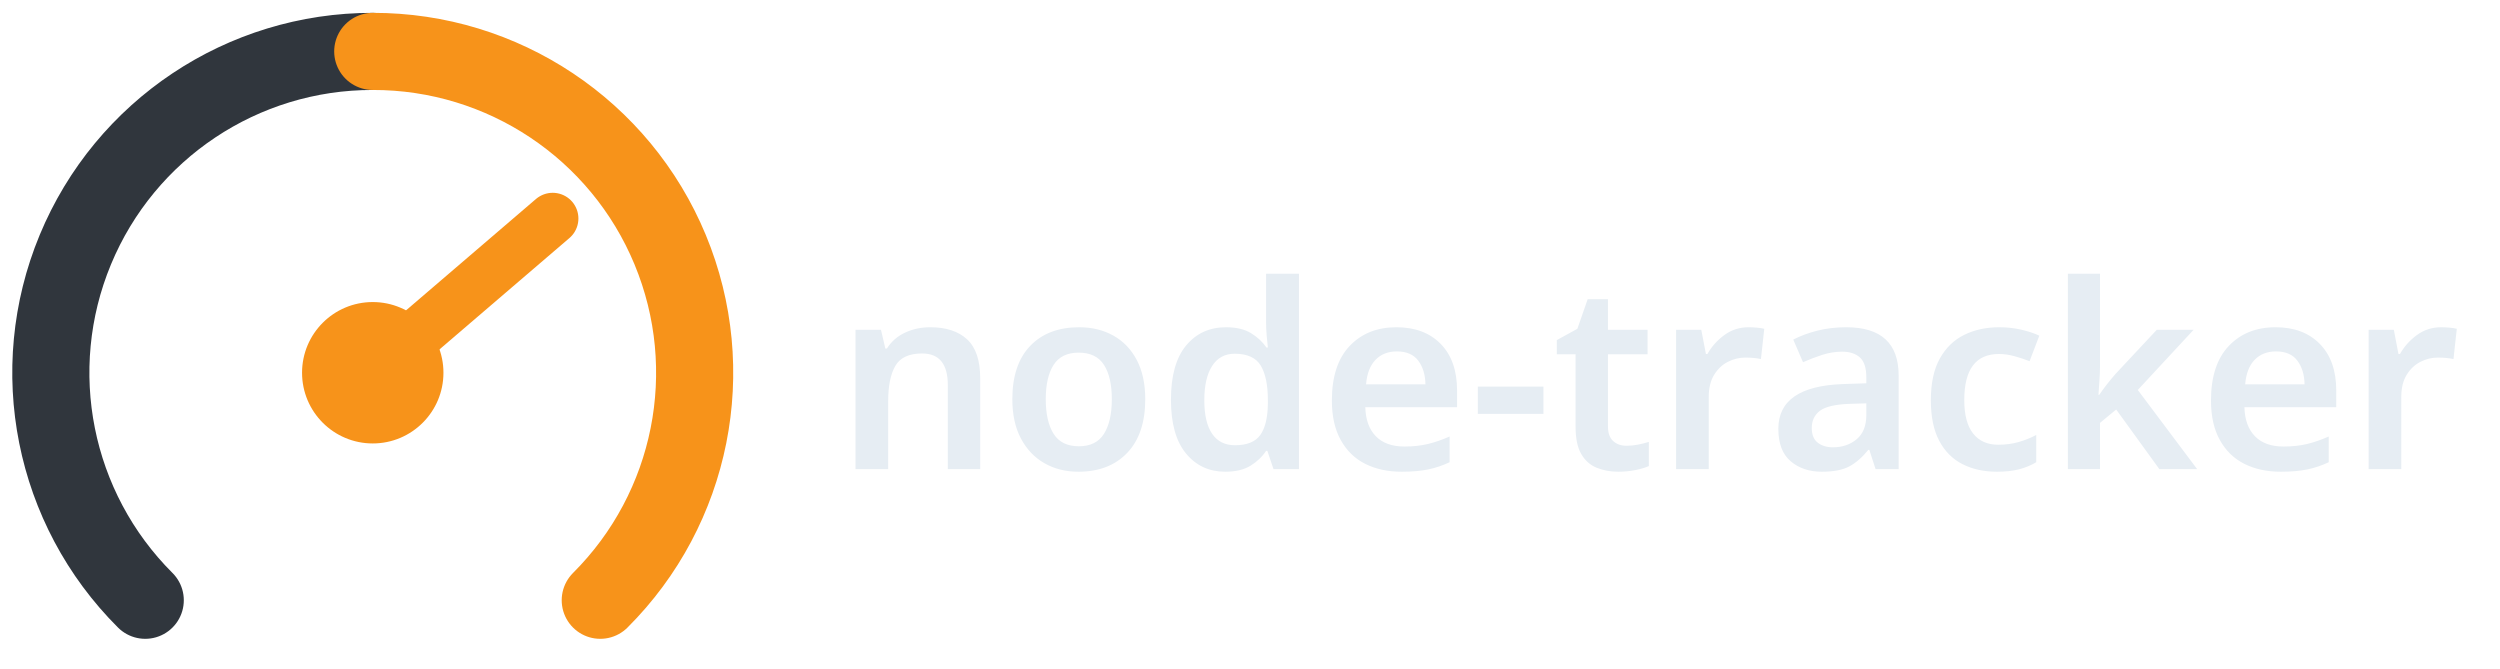
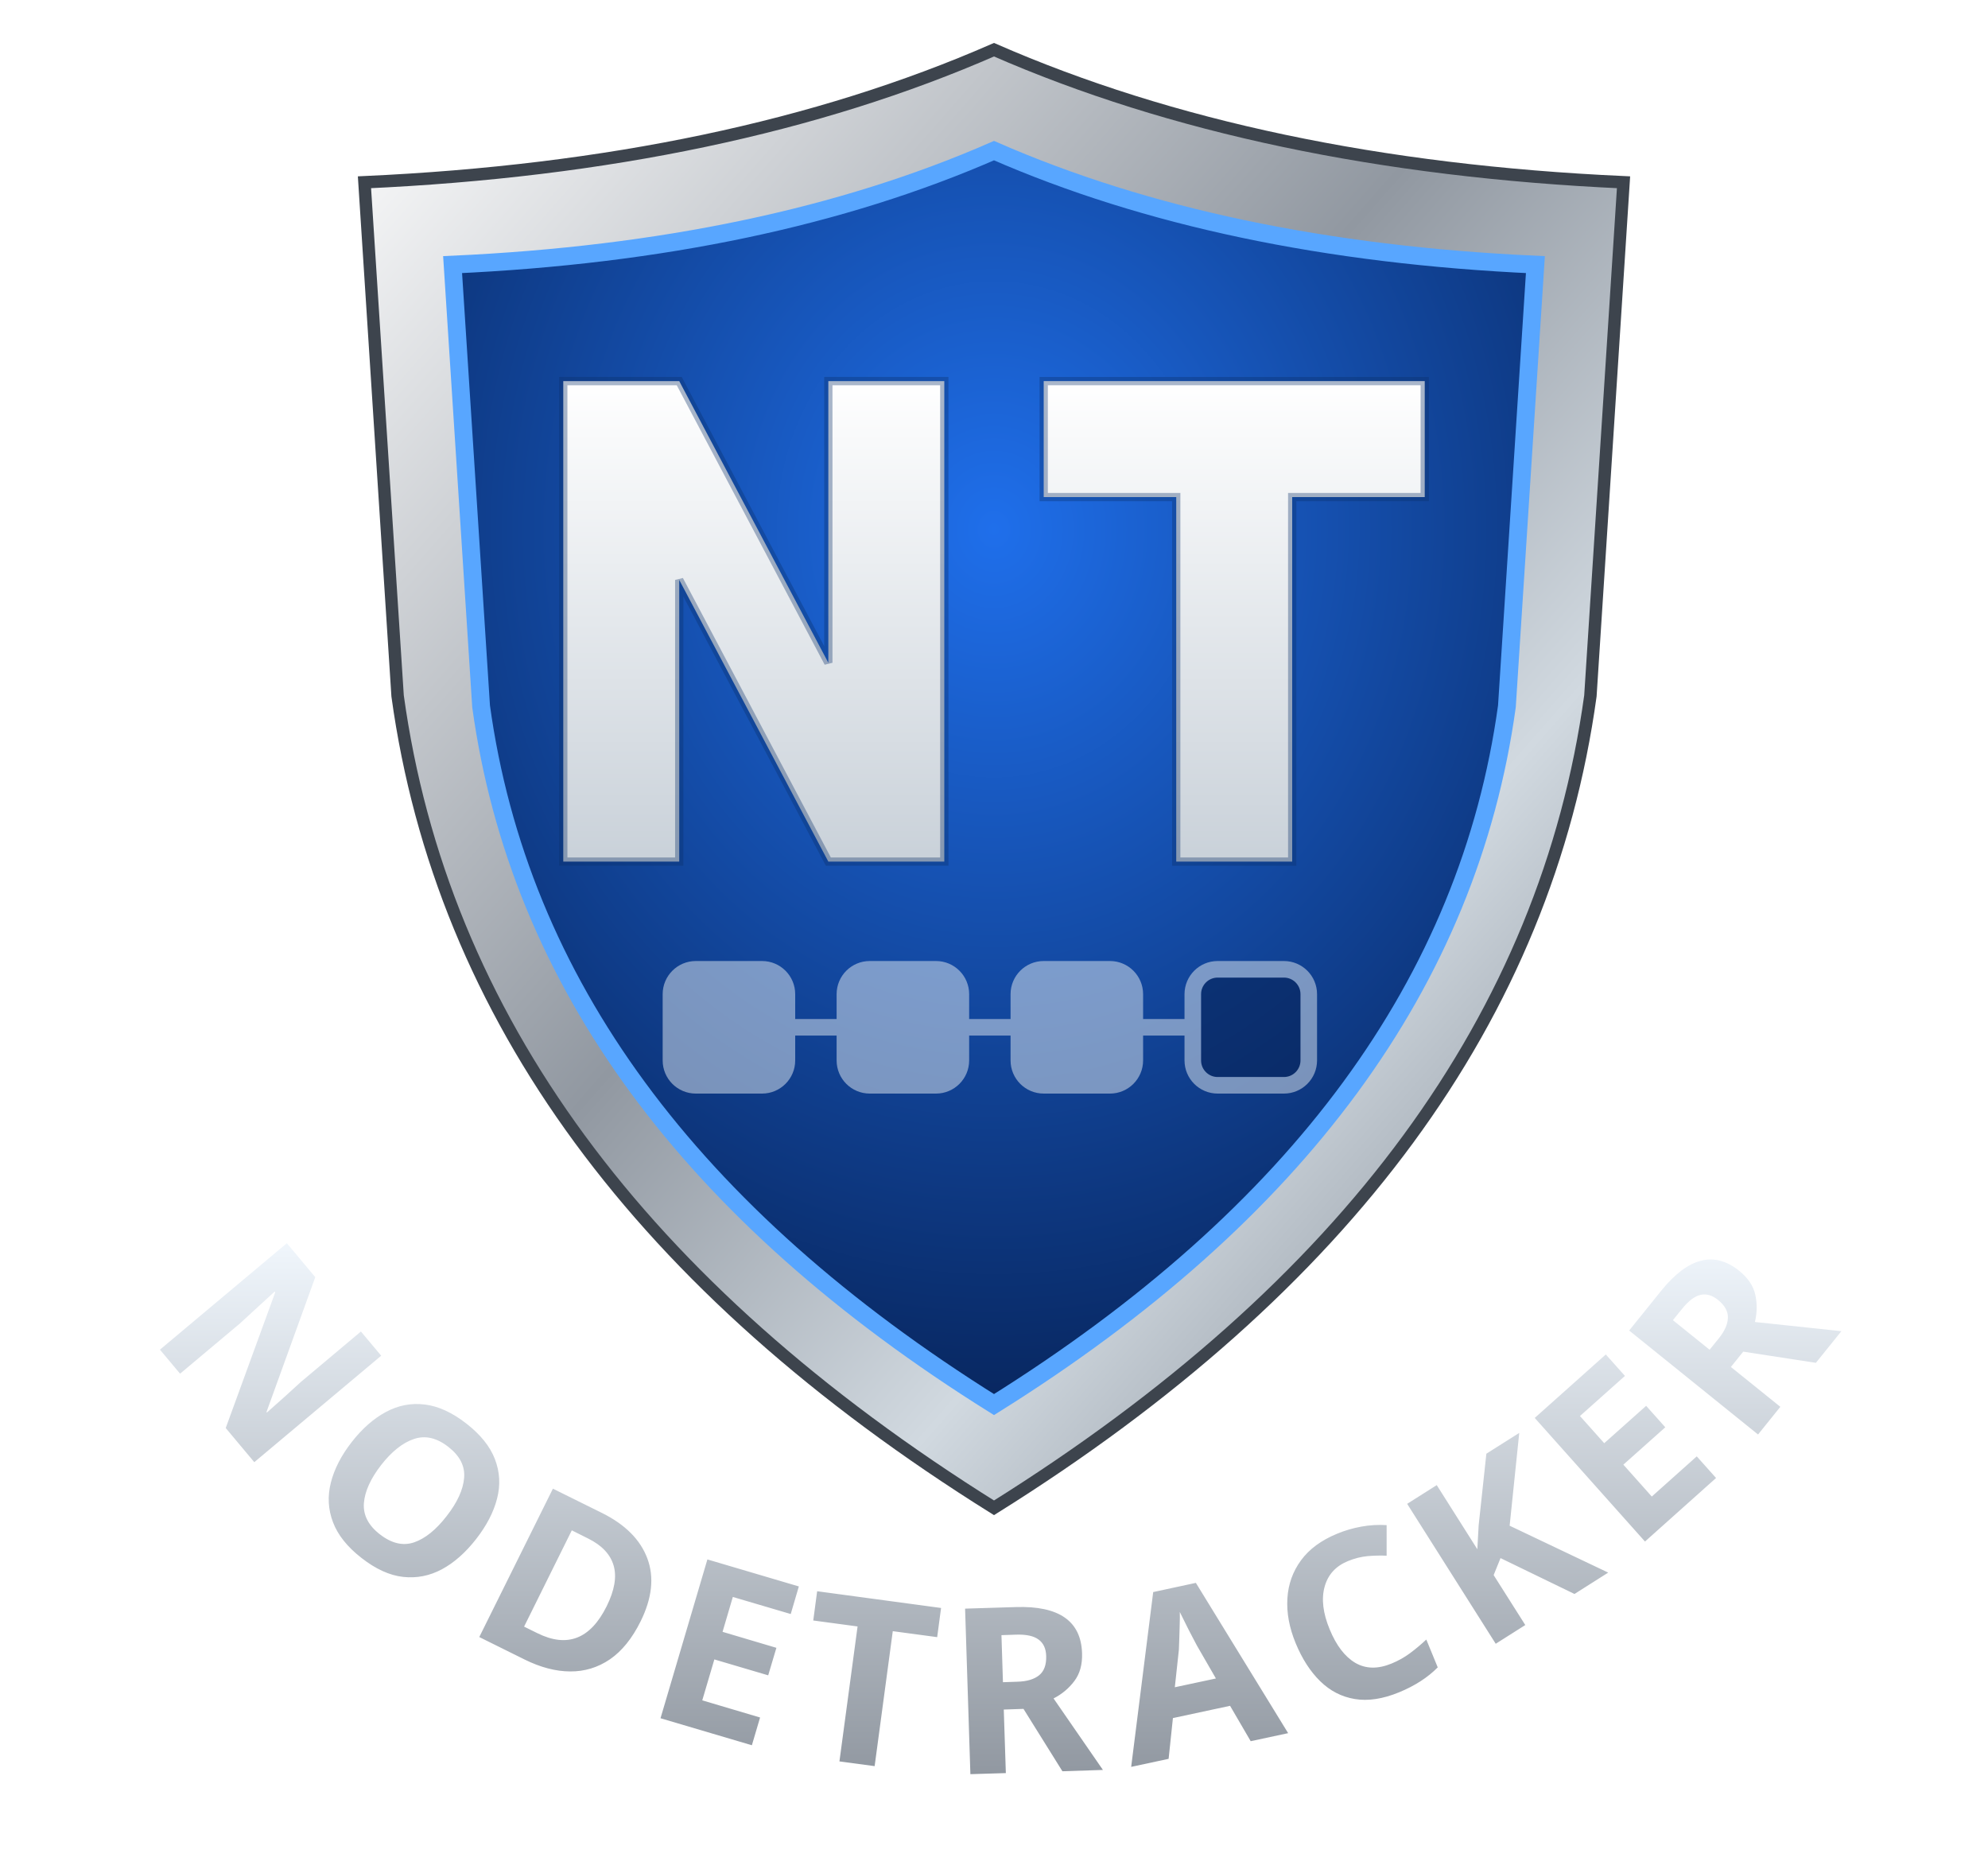
- <svg xmlns="http://www.w3.org/2000/svg" viewBox="6 6 389 104" width="389" height="104" role="img" aria-labelledby="t">
-   <g fill="none" stroke-width="12" stroke-linecap="round">
-     <path d="M28.6 99.4A50 50 0 0 1 64 14" stroke="#30363d" />
-     <path d="M64 14A50 50 0 0 1 99.4 99.4" stroke="#f7931a" />
+ <svg xmlns="http://www.w3.org/2000/svg" viewBox="0 0 240 226" width="240" height="226" role="img" aria-labelledby="t">
+   <defs>
+     <linearGradient id="rim" x1="0" y1="0" x2="1" y2="1">
+       <stop offset="0" stop-color="#ffffff" />
+       <stop offset=".45" stop-color="#9198a1" />
+       <stop offset=".7" stop-color="#d1d9e0" />
+       <stop offset="1" stop-color="#6e7681" />
+     </linearGradient>
+     <radialGradient id="blue" cx=".5" cy=".3" r=".8">
+       <stop offset="0" stop-color="#1f6feb" />
+       <stop offset="1" stop-color="#051d4d" />
+     </radialGradient>
+     <linearGradient id="metal" x1="0" y1="0" x2="0" y2="1">
+       <stop offset="0" stop-color="#ffffff" />
+       <stop offset="1" stop-color="#c9d1d9" />
+     </linearGradient>
+     <linearGradient id="word" x1="0" y1="0" x2="0" y2="1">
+       <stop offset="0" stop-color="#f0f6fc" />
+       <stop offset="1" stop-color="#9198a1" />
+     </linearGradient>
+   </defs>
+   <g transform="translate(40 6) scale(1.0)">
+     <path d="M80 0Q112 14 156 16L152 78Q144 136 80 176Q16 136 8 78L4 16Q48 14 80 0Z" fill="url(#rim)" stroke="#3d444d" stroke-width="1.5" />
+     <path d="M80 0Q112 14 156 16L152 78Q144 136 80 176Q16 136 8 78L4 16Q48 14 80 0Z" transform="translate(80 87) scale(.86) translate(-80 -87)" fill="url(#blue)" stroke="#58a6ff" stroke-width="2.5" />
+     <g fill="url(#metal)" stroke="#0a3069" stroke-opacity=".35" stroke-width="1">
+       <path d="M28 98V40H42L60 74V40H74V98H60L42 64V98Z" />
+       <path d="M86 40H132V54H116V98H102V54H86Z" />
+     </g>
+     <g opacity=".5">
+       <path d="M55 118H62M76 118H83M97 118H104" stroke="#e6edf3" stroke-width="2" stroke-linecap="round" />
+       <rect x="41" y="111" width="14" height="14" rx="3" fill="#e6edf3" stroke="#e6edf3" stroke-width="2" />
+       <rect x="62" y="111" width="14" height="14" rx="3" fill="#e6edf3" stroke="#e6edf3" stroke-width="2" />
+       <rect x="83" y="111" width="14" height="14" rx="3" fill="#e6edf3" stroke="#e6edf3" stroke-width="2" />
+       <rect x="104" y="111" width="14" height="14" rx="3" fill="#051d4d" stroke="#e6edf3" stroke-width="2" />
+     </g>
  </g>
-   <path d="M64 64 92 40" stroke="#f7931a" stroke-width="8" stroke-linecap="round" />
-   <circle cx="64" cy="64" r="11" fill="#f7931a" />
-   <path fill="#e6edf3" d="M150.76 56.92Q154.44 56.92 156.48 58.8Q158.52 60.68 158.52 64.88V79.0H153.48V65.92Q153.48 61.0 149.48 61.0Q146.44 61.0 145.32 62.92Q144.2 64.84 144.2 68.44V79.0H139.12V57.32H143.08L143.76 60.23H144.0Q145.04 58.59 146.82 57.76Q148.6 56.92 150.76 56.92ZM184.20 68.12Q184.20 73.52 181.40 76.46Q178.60 79.4 173.8 79.4Q170.84 79.4 168.52 78.08Q166.20 76.76 164.86 74.24Q163.52 71.72 163.52 68.12Q163.52 62.72 166.3 59.82Q169.08 56.92 173.92 56.92Q176.92 56.92 179.24 58.22Q181.56 59.51 182.88 62.01Q184.20 64.52 184.20 68.12ZM168.72 68.12Q168.72 71.56 169.94 73.5Q171.16 75.44 173.88 75.44Q176.56 75.44 177.78 73.5Q179.0 71.56 179.0 68.12Q179.0 64.68 177.78 62.78Q176.56 60.87 173.84 60.87Q171.16 60.87 169.94 62.78Q168.72 64.68 168.72 68.12ZM196.64 79.4Q192.88 79.4 190.54 76.56Q188.2 73.72 188.2 68.2Q188.2 62.6 190.56 59.76Q192.92 56.92 196.76 56.92Q199.16 56.92 200.66 57.84Q202.16 58.76 203.07 60.08H203.28Q203.2 59.44 203.1 58.26Q203.0 57.08 203.0 56.16V48.59H208.12V79.0H204.16L203.2 76.16H203.0Q202.11 77.52 200.59 78.46Q199.07 79.4 196.64 79.4ZM198.16 75.28Q200.95 75.28 202.09 73.7Q203.23 72.12 203.28 68.88V68.24Q203.28 64.76 202.18 62.90Q201.07 61.04 198.11 61.04Q195.83 61.04 194.61 62.94Q193.39 64.84 193.39 68.28Q193.39 71.72 194.61 73.5Q195.83 75.28 198.16 75.28ZM223.28 56.92Q227.64 56.92 230.18 59.52Q232.72 62.12 232.72 66.76V69.36H218.44Q218.52 72.28 220.08 73.88Q221.64 75.48 224.52 75.48Q226.56 75.48 228.2 75.08Q229.84 74.68 231.56 73.92V77.92Q229.96 78.68 228.24 79.04Q226.52 79.4 224.08 79.4Q220.88 79.4 218.44 78.18Q216.0 76.96 214.62 74.47Q213.24 72.0 213.24 68.32Q213.24 62.76 216.0 59.84Q218.76 56.92 223.28 56.92ZM223.36 60.68Q221.28 60.68 220.02 62.0Q218.76 63.32 218.56 65.8H227.8Q227.76 63.56 226.68 62.12Q225.60 60.68 223.36 60.68ZM235.95 70.4V66.16H246.16V70.4ZM259.08 75.36Q260.0 75.36 260.9 75.18Q261.8 75.0 262.56 74.76V78.52Q261.76 78.88 260.48 79.14Q259.2 79.4 257.8 79.4Q255.96 79.4 254.44 78.78Q252.92 78.16 252.04 76.64Q251.16 75.12 251.16 72.4V61.12H248.24V58.92L251.44 57.16L253.04 52.56H256.2V57.32H262.36V61.12H256.2V72.36Q256.2 73.88 257.0 74.62Q257.8 75.36 259.08 75.36ZM278.08 56.92Q278.68 56.92 279.36 56.98Q280.04 57.04 280.52 57.16L280.0 61.87Q279.52 61.76 278.9 61.7Q278.28 61.64 277.56 61.64Q276.16 61.64 274.86 62.3Q273.56 62.96 272.72 64.32Q271.88 65.68 271.88 67.76V79.0H266.8V57.32H270.72L271.44 61.08H271.68Q272.64 59.36 274.3 58.14Q275.96 56.92 278.08 56.92ZM293.28 56.92Q301.43 56.92 301.43 64.44V79.0H297.84L296.87 76.0H296.71Q295.28 77.76 293.74 78.58Q292.2 79.4 289.47 79.4Q286.55 79.4 284.64 77.78Q282.71 76.16 282.71 72.72Q282.71 66.12 292.76 65.76L296.4 65.64V64.72Q296.4 62.51 295.4 61.62Q294.4 60.72 292.64 60.72Q291.08 60.72 289.53 61.22Q287.99 61.72 286.55 62.36L285.03 58.84Q286.64 58.0 288.74 57.46Q290.84 56.92 293.28 56.92ZM293.76 68.84Q290.47 68.96 289.19 69.91Q287.91 70.88 287.91 72.6Q287.91 74.16 288.84 74.88Q289.76 75.6 291.2 75.6Q293.4 75.6 294.9 74.34Q296.4 73.08 296.4 70.6V68.76ZM316.72 79.4Q313.68 79.4 311.36 78.22Q309.04 77.04 307.74 74.58Q306.44 72.12 306.44 68.28Q306.44 64.28 307.84 61.78Q309.24 59.28 311.64 58.1Q314.04 56.92 317.08 56.92Q318.88 56.92 320.52 57.3Q322.15 57.68 323.32 58.23L321.8 62.2Q320.68 61.76 319.44 61.42Q318.2 61.08 317.04 61.08Q311.64 61.08 311.64 68.24Q311.64 71.72 313.02 73.46Q314.4 75.2 316.92 75.2Q318.64 75.2 320.1 74.78Q321.56 74.36 322.84 73.68V77.92Q321.64 78.64 320.18 79.02Q318.72 79.4 316.72 79.4ZM332.76 63.04Q332.76 64.08 332.67 65.24Q332.59 66.4 332.52 67.44H332.64Q333.12 66.72 333.84 65.8Q334.56 64.88 335.2 64.16L341.59 57.32H347.32L338.64 66.68L347.88 79.0H342.0L335.28 69.72L332.76 71.8V79.0H327.76V48.59H332.76ZM360.08 56.92Q364.43 56.92 366.97 59.52Q369.52 62.12 369.52 66.76V69.36H355.23Q355.31 72.28 356.87 73.88Q358.43 75.48 361.31 75.48Q363.35 75.48 365.0 75.08Q366.64 74.68 368.35 73.92V77.92Q366.76 78.68 365.03 79.04Q363.31 79.4 360.87 79.4Q357.67 79.4 355.23 78.18Q352.79 76.96 351.41 74.47Q350.03 72.0 350.03 68.32Q350.03 62.76 352.79 59.84Q355.55 56.92 360.08 56.92ZM360.15 60.68Q358.08 60.68 356.81 62.0Q355.55 63.32 355.35 65.8H364.59Q364.55 63.56 363.47 62.12Q362.4 60.68 360.15 60.68ZM385.84 56.92Q386.44 56.92 387.12 56.98Q387.8 57.04 388.28 57.16L387.76 61.87Q387.28 61.76 386.65 61.7Q386.04 61.64 385.32 61.64Q383.92 61.64 382.62 62.3Q381.32 62.96 380.48 64.32Q379.64 65.68 379.64 67.76V79.0H374.56V57.32H378.48L379.2 61.08H379.44Q380.4 59.36 382.06 58.14Q383.72 56.92 385.84 56.92Z" />
+   <path fill="url(#word)" d="M30.7 176.49 27.25 172.37 33.23 155.98 33.16 155.9Q32.1 156.86 31.05 157.83Q30.01 158.8 28.95 159.76L21.74 165.81L19.31 162.91L34.63 150.06L38.06 154.16L32.17 170.44L32.22 170.5Q33.27 169.58 34.29 168.66Q35.3 167.73 36.32 166.81L43.57 160.72L46.02 163.64ZM57.48 185.77Q55.57 188.22 53.35 189.42Q51.12 190.61 48.67 190.34Q46.22 190.07 43.64 188.05Q41.08 186.06 40.2 183.74Q39.32 181.43 39.94 178.97Q40.56 176.5 42.47 174.05Q44.37 171.62 46.59 170.43Q48.82 169.23 51.27 169.53Q53.72 169.82 56.3 171.83Q58.87 173.83 59.75 176.13Q60.64 178.44 60.01 180.88Q59.39 183.32 57.48 185.77ZM46.01 176.84Q44.09 179.32 43.93 181.45Q43.78 183.59 45.86 185.2Q47.98 186.85 49.99 186.17Q52 185.48 53.92 183Q55.85 180.53 56.03 178.4Q56.22 176.27 54.12 174.64Q52.02 173 49.98 173.69Q47.94 174.37 46.01 176.84ZM77.33 195.72Q75.8 198.8 73.63 200.29Q71.45 201.77 68.83 201.75Q66.22 201.74 63.33 200.31L57.86 197.6L66.75 179.69L72.67 182.62Q76.88 184.71 78.15 188.11Q79.42 191.5 77.33 195.72ZM73.24 193.88Q74.67 190.99 74.08 188.97Q73.49 186.94 71.01 185.71L69.03 184.72L63.27 196.34L64.87 197.13Q70.29 199.82 73.24 193.88ZM90.77 210.66 79.74 207.4 85.4 188.23 96.44 191.49 95.46 194.82 88.47 192.76 87.23 196.97 93.73 198.9 92.74 202.22 86.24 200.3 84.78 205.24 91.76 207.31ZM105.59 213.18 101.34 212.61 103.53 196.32 98.18 195.6 98.65 192.07 113.61 194.09 113.14 197.61 107.78 196.89ZM122.64 193.98Q130.45 193.73 130.63 199.55Q130.7 201.59 129.7 202.91Q128.71 204.23 127.19 205.01L133.15 213.64L128.26 213.8L123.56 206.27L121.18 206.35L121.43 214.02L117.15 214.15L116.51 194.17ZM122.66 197.31 120.9 197.37 121.08 203.05 122.84 202.99Q124.55 202.94 125.45 202.21Q126.35 201.48 126.3 199.88Q126.26 198.54 125.38 197.9Q124.51 197.25 122.66 197.31ZM150.99 210.17 148.5 205.9 141.6 207.38 141.08 212.3 136.56 213.27 139.22 192.17 144.37 191.06 155.51 209.2ZM144.51 198.65Q144.31 198.26 143.9 197.49Q143.49 196.72 143.09 195.9Q142.68 195.09 142.43 194.57Q142.45 195.22 142.42 196.07Q142.39 196.93 142.37 197.75Q142.34 198.57 142.32 199.12L141.83 203.66L146.79 202.6ZM162.73 188.43Q160.51 189.34 159.91 191.54Q159.31 193.74 160.52 196.66Q161.72 199.59 163.61 200.71Q165.51 201.82 167.99 200.8Q169.21 200.3 170.22 199.55Q171.23 198.8 172.19 197.9L173.57 201.26Q171.75 203.1 168.9 204.27Q165.95 205.48 163.56 205.08Q161.18 204.69 159.38 202.93Q157.58 201.17 156.41 198.32Q155.26 195.52 155.42 192.95Q155.57 190.37 157.07 188.33Q158.56 186.3 161.44 185.12Q162.81 184.55 164.34 184.27Q165.88 183.99 167.4 184.09L167.4 187.78Q166.29 187.73 165.11 187.83Q163.93 187.94 162.73 188.43ZM194.15 189.82 190.08 192.4 181.15 188.07 180.32 190.12 184.14 196.15 180.57 198.41 169.88 181.52 173.45 179.26 178.35 187Q178.39 186.27 178.43 185.55Q178.47 184.83 178.51 184.11L179.44 175.47L183.41 172.96L182.25 184.16ZM207.17 178.4 198.59 186.07 185.28 171.15 193.86 163.49 196.17 166.08 190.74 170.92 193.67 174.2 198.73 169.69 201.04 172.28 195.98 176.79 199.41 180.64 204.84 175.79ZM200.53 155.82Q205.44 149.74 209.97 153.4Q211.56 154.68 211.91 156.3Q212.26 157.91 211.86 159.57L222.3 160.68L219.22 164.5L210.45 163.15L208.96 165L214.93 169.81L212.24 173.15L196.68 160.6ZM203.07 157.98 201.96 159.35 206.39 162.92 207.5 161.55Q208.57 160.22 208.6 159.06Q208.64 157.9 207.4 156.9Q206.35 156.06 205.29 156.3Q204.23 156.54 203.07 157.98Z" />
</svg>
